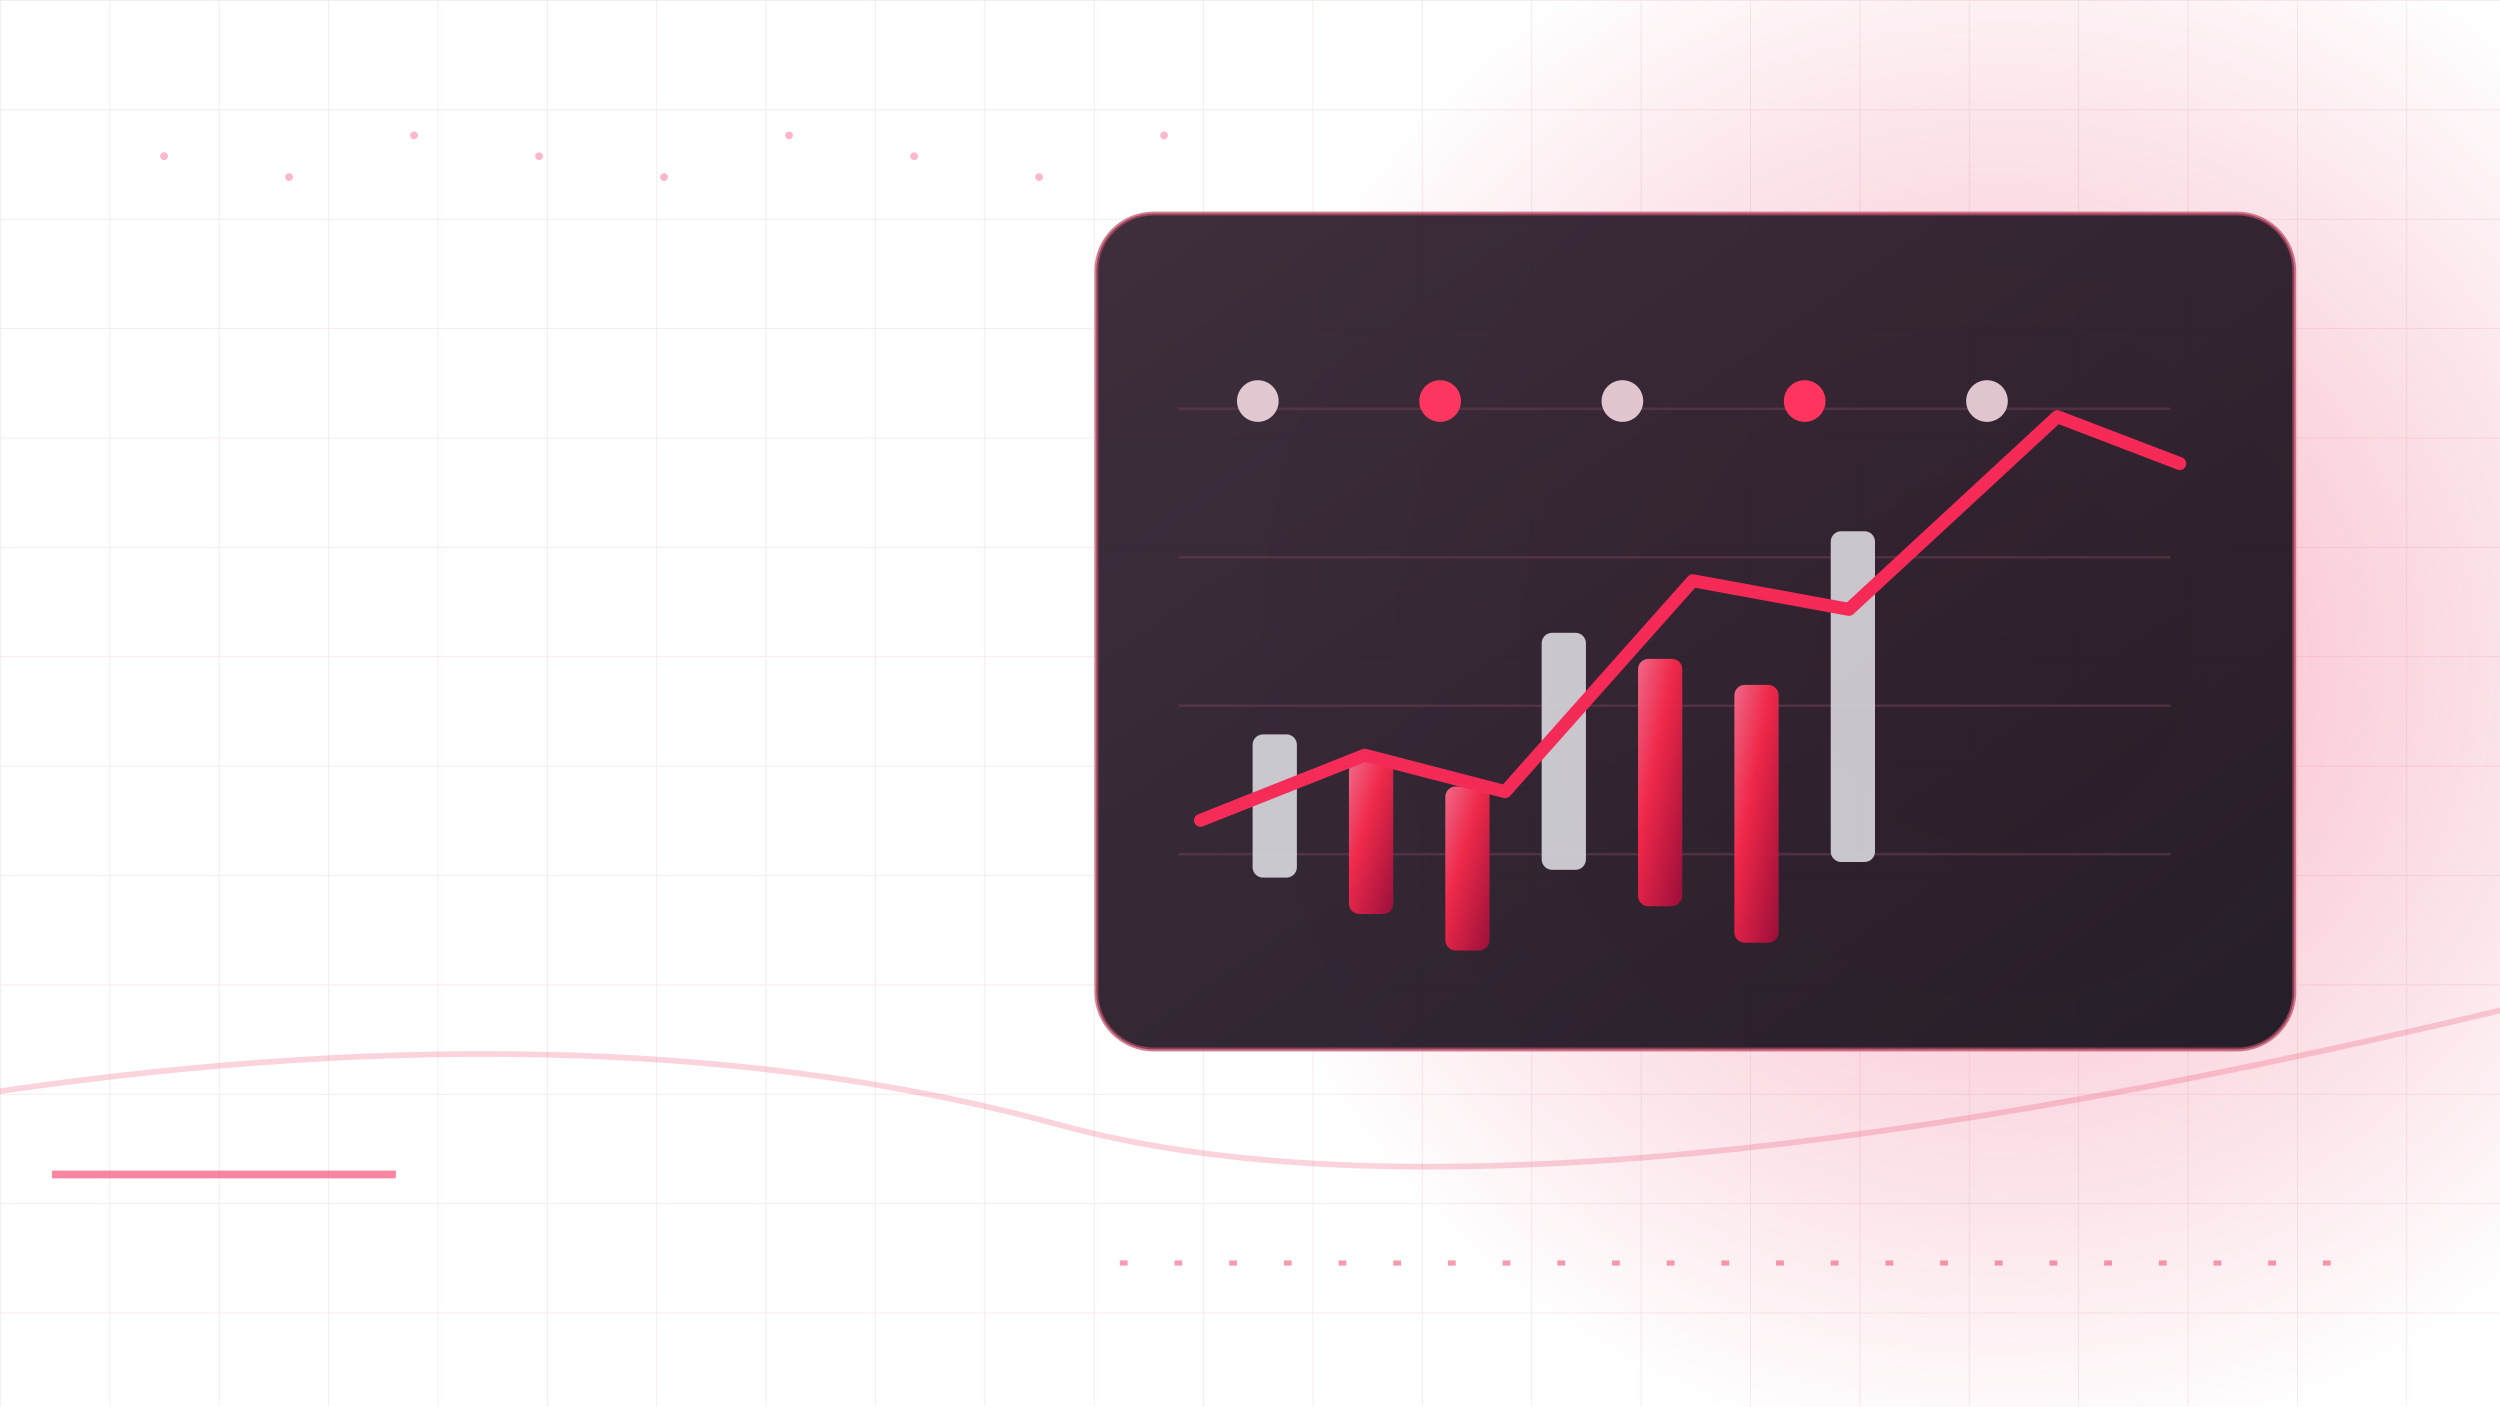
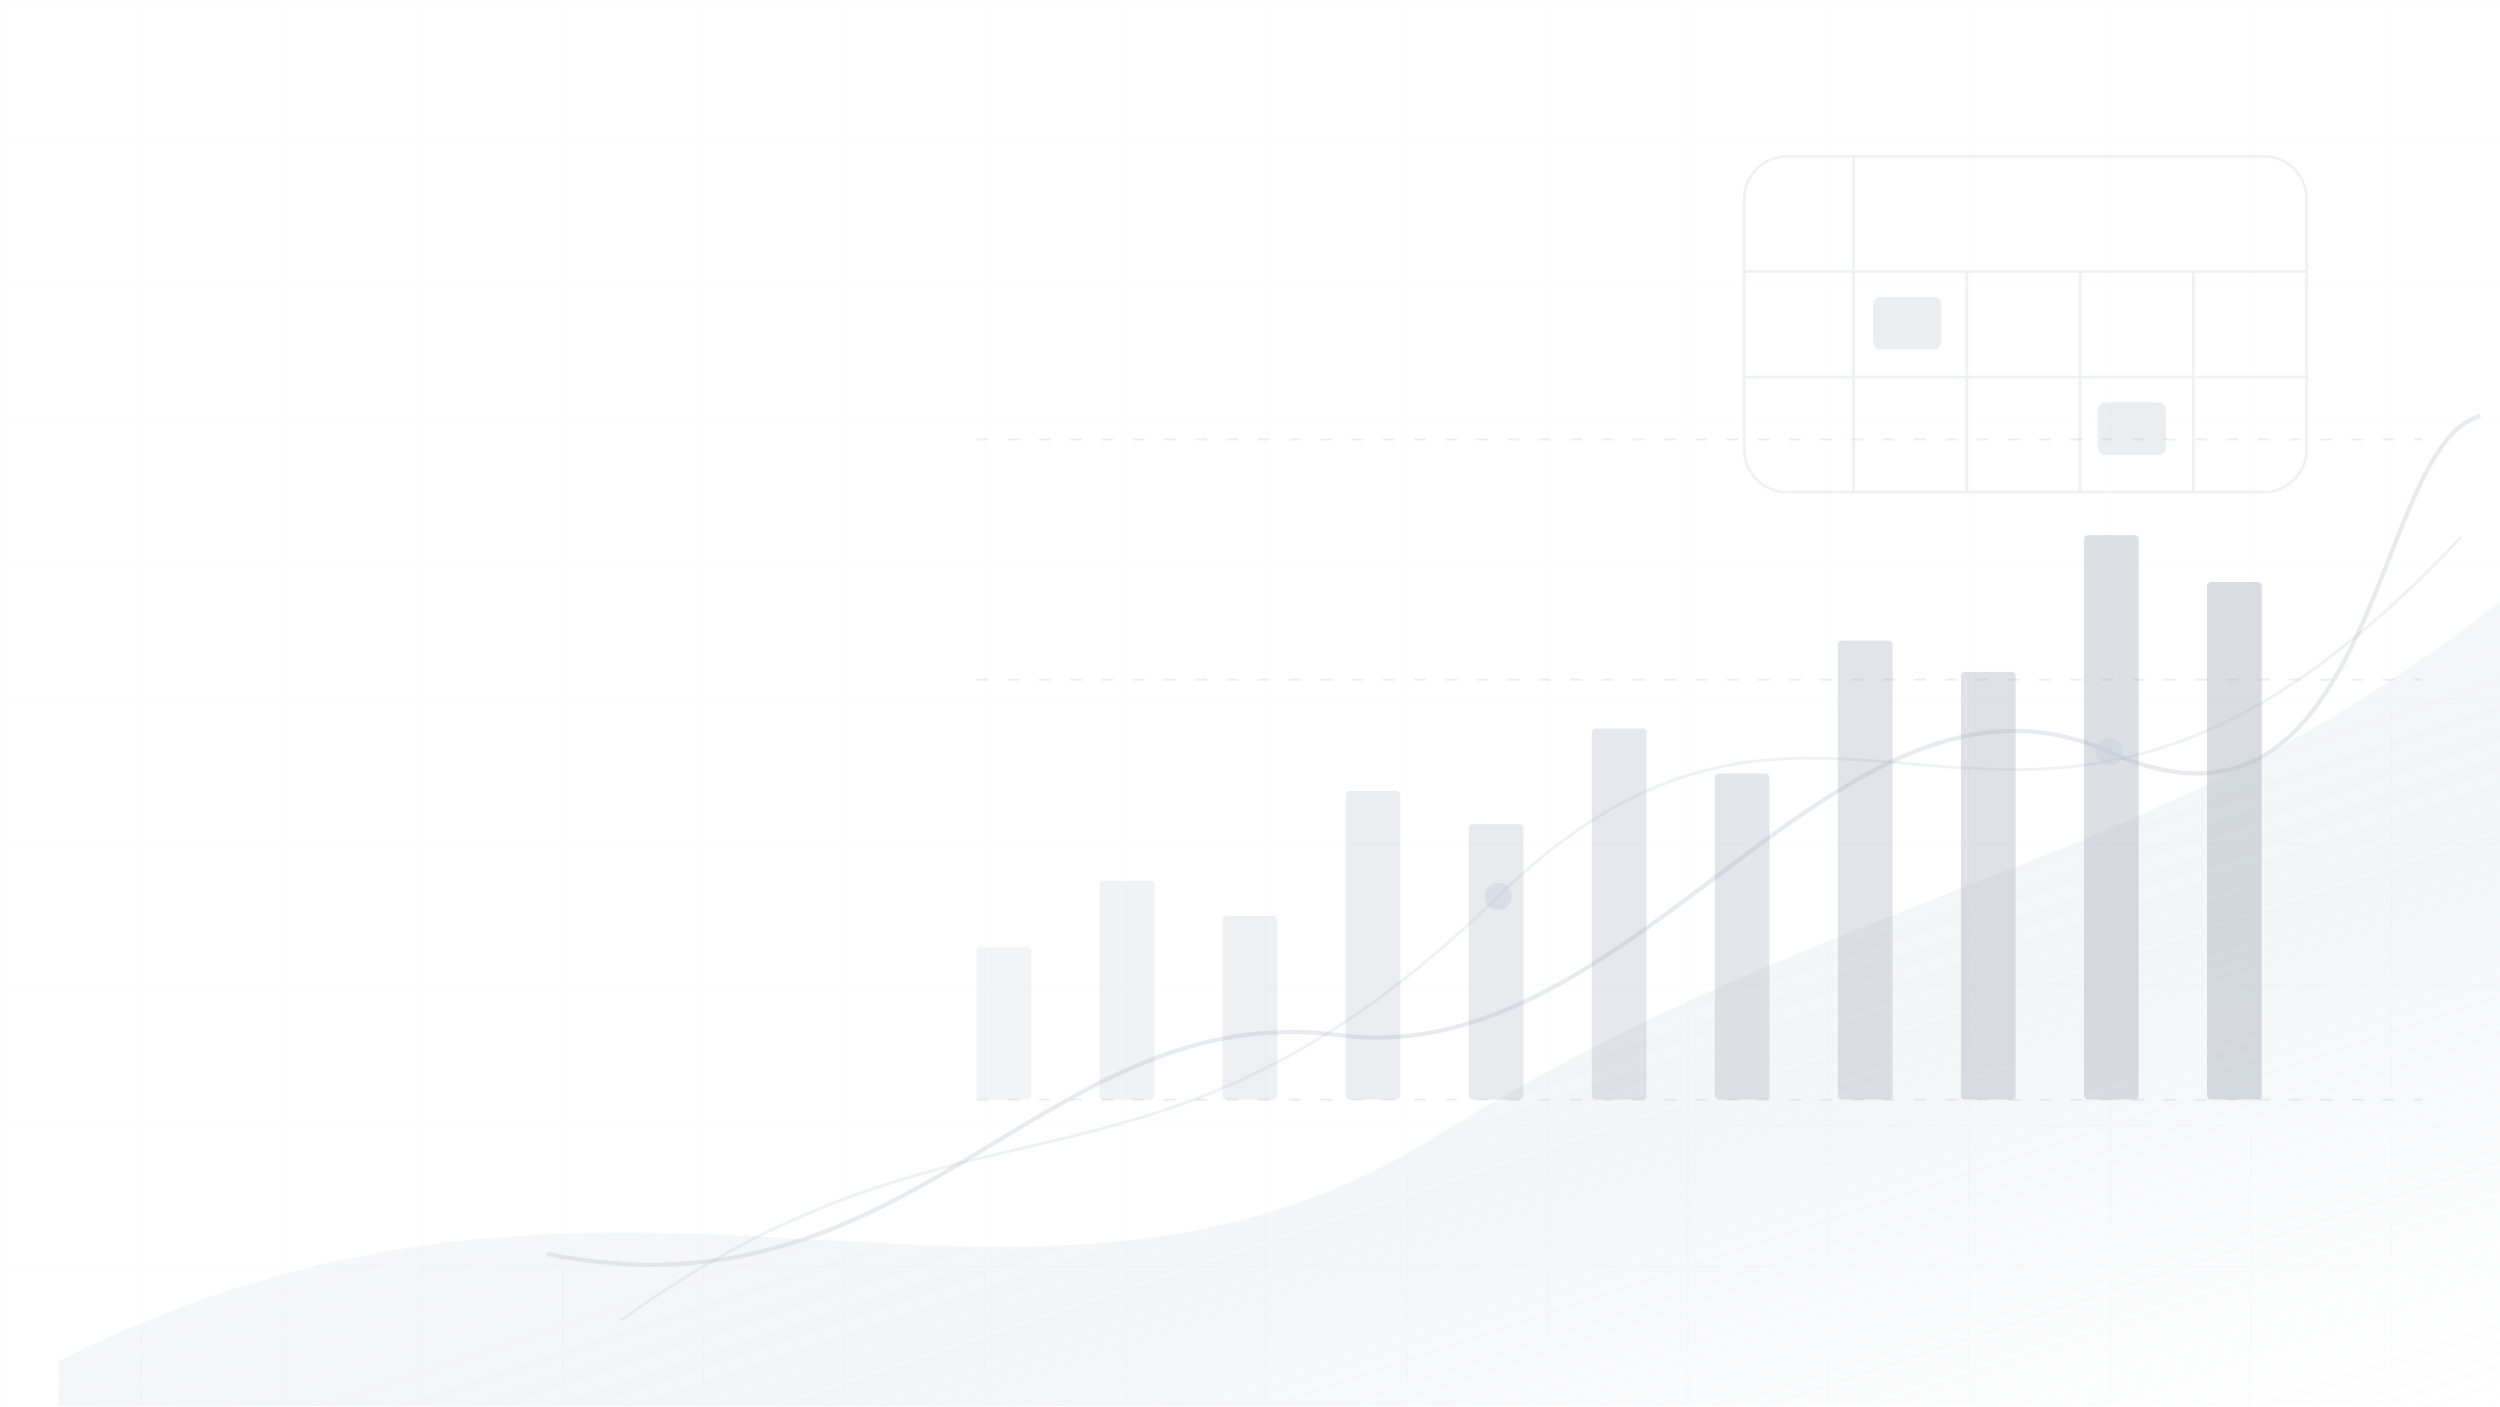
<svg xmlns="http://www.w3.org/2000/svg" width="960" height="540" viewBox="0 0 960 540" role="img" aria-labelledby="title desc">
  <defs>
-     <linearGradient id="bg" x1="0" y1="0" x2="1" y2="1">
-       <stop stop-color="#0a0b11" />
-       <stop offset=".55" stop-color="#120d16" />
-       <stop offset="1" stop-color="#220e1b" />
+     <pattern id="fine" width="72" height="72" patternUnits="userSpaceOnUse">
+       <path d="M72 0H0V72" fill="none" stroke="#A1A8B5" stroke-width=".7" opacity=".24" />
+     </pattern>
+     <linearGradient id="mist" x1="0" y1="0" x2="1" y2="1">
+       <stop stop-color="#9FA5B0" stop-opacity="0" />
+       <stop offset=".65" stop-color="#B0B3BE" stop-opacity=".12" />
+       <stop offset="1" stop-color="#BDC1CC" stop-opacity="0" />
    </linearGradient>
-     <linearGradient id="glass" x1="0" y1="0" x2="1" y2="1">
-       <stop stop-color="#2f1c2b" stop-opacity=".96" />
-       <stop offset="1" stop-color="#130f19" stop-opacity=".96" />
+     <linearGradient id="fade" x1="0" y1="0" x2="1" y2="0">
+       <stop stop-color="#9399A8" stop-opacity="0" />
+       <stop offset=".32" stop-color="#9399A8" stop-opacity=".15" />
+       <stop offset="1" stop-color="#BBC1CD" stop-opacity=".75" />
    </linearGradient>
-     <linearGradient id="red" x1="0" y1="0" x2=".9" y2="1">
-       <stop stop-color="#ff698c" />
-       <stop offset=".42" stop-color="#ff2145" />
-       <stop offset="1" stop-color="#a70735" />
+     <linearGradient id="ribbon" x1="0" y1="0" x2="1" y2="1">
+       <stop stop-color="#969CA8" stop-opacity="0" />
+       <stop offset=".65" stop-color="#BBC1CD" stop-opacity=".16" />
+       <stop offset="1" stop-color="#BBC1CD" stop-opacity="0" />
    </linearGradient>
-     <radialGradient id="glow">
-       <stop stop-color="#fa315d" stop-opacity=".35" />
-       <stop offset="1" stop-color="#d80c40" stop-opacity="0" />
-     </radialGradient>
-     <pattern id="grid" width="42" height="42" patternUnits="userSpaceOnUse">
-       <path d="M42 0H0V42" fill="none" stroke="#b34b68" stroke-width=".65" opacity=".28" />
-     </pattern>
  </defs>
-   <rect x="0" y="0" width="960" height="540" fill="none" />
-   <rect x="0" y="0" width="960" height="540" fill="url(#grid)" opacity=".45" />
-   <circle cx="768" cy="254" r="305" fill="url(#glow)" />
-   <path d="M0 419Q235 385 407 432T960 388" fill="none" stroke="#e7244e" stroke-width="2.2" stroke-linecap="round" stroke-linejoin="round" opacity=".2" />
-   <circle cx="63" cy="60" r="1.5" fill="#f73460" opacity=".35" />
-   <circle cx="111" cy="68" r="1.5" fill="#f73460" opacity=".35" />
-   <circle cx="159" cy="52" r="1.5" fill="#f73460" opacity=".35" />
-   <circle cx="207" cy="60" r="1.5" fill="#f73460" opacity=".35" />
-   <circle cx="255" cy="68" r="1.5" fill="#f73460" opacity=".35" />
-   <circle cx="303" cy="52" r="1.5" fill="#f73460" opacity=".35" />
-   <circle cx="351" cy="60" r="1.5" fill="#f73460" opacity=".35" />
-   <circle cx="399" cy="68" r="1.5" fill="#f73460" opacity=".35" />
-   <circle cx="447" cy="52" r="1.5" fill="#f73460" opacity=".35" />
-   <g opacity=".96">
-     <g transform="translate(421 82) scale(1)">
-       <rect x="0" y="0" width="460" height="321" fill="url(#glass)" rx="22" stroke="#b94360" stroke-opacity=".7" stroke-width="1.5" />
-       <path d="M32 75H412M32 132H412M32 189H412M32 246H412" fill="none" stroke="#5d3648" stroke-width="1" stroke-linecap="round" stroke-linejoin="round" opacity=".6" />
-       <rect x="60" y="200" width="17" height="55" fill="#d5d4da" rx="4" opacity=".92" />
-       <rect x="97" y="210" width="17" height="59" fill="url(#red)" rx="4" opacity=".92" />
-       <rect x="134" y="220" width="17" height="63" fill="url(#red)" rx="4" opacity=".92" />
-       <rect x="171" y="161" width="17" height="91" fill="#d5d4da" rx="4" opacity=".92" />
-       <rect x="208" y="171" width="17" height="95" fill="url(#red)" rx="4" opacity=".92" />
-       <rect x="245" y="181" width="17" height="99" fill="url(#red)" rx="4" opacity=".92" />
-       <rect x="282" y="122" width="17" height="127" fill="#d5d4da" rx="4" opacity=".92" />
-       <path d="M40 233L103 208 157 222 229 141 289 152 369 78 416 96" fill="none" stroke="#f52351" stroke-width="5" stroke-linecap="round" stroke-linejoin="round" />
-       <circle cx="62" cy="72" r="8" fill="#e0c5ce" />
-       <circle cx="132" cy="72" r="8" fill="#ff2f5a" />
-       <circle cx="202" cy="72" r="8" fill="#e0c5ce" />
-       <circle cx="272" cy="72" r="8" fill="#ff2f5a" />
-       <circle cx="342" cy="72" r="8" fill="#e0c5ce" />
+   <g transform="scale(.75)">
+     <rect width="1280" height="720" fill="url(#fine)" opacity=".25" />
+     <path d="M30 697C320 550 520 715 735 582S1100 450 1280 308L1280 720H30Z" fill="url(#ribbon)" />
+     <path d="M280 642C468 680 534 510 686 530S942 323 1080 385S1214 227 1270 213" stroke="#C7CDD8" stroke-width="2.2" fill="none" opacity=".42" />
+     <path d="M318 676C500 545 590 631 767 459S1035 515 1260 275" stroke="#B8BEC8" stroke-width="1.5" fill="none" opacity=".22" />
+     <path d="M500 563H1240M500 348H1240M500 225H1240" stroke="#ADB4C0" stroke-width="1" stroke-dasharray="6 10" opacity=".24" />
+     <rect x="500" y="485" width="28" height="78" rx="2" fill="#A0A9B7" opacity="0.13" />
+     <rect x="563" y="451" width="28" height="112" rx="2" fill="#A0A9B7" opacity="0.16" />
+     <rect x="626" y="469" width="28" height="94" rx="2" fill="#A0A9B7" opacity="0.18" />
+     <rect x="689" y="405" width="28" height="158" rx="2" fill="#A0A9B7" opacity="0.21" />
+     <rect x="752" y="422" width="28" height="141" rx="2" fill="#A0A9B7" opacity="0.24" />
+     <rect x="815" y="373" width="28" height="190" rx="2" fill="#A0A9B7" opacity="0.27" />
+     <rect x="878" y="396" width="28" height="167" rx="2" fill="#A0A9B7" opacity="0.29" />
+     <rect x="941" y="328" width="28" height="235" rx="2" fill="#A0A9B7" opacity="0.32" />
+     <rect x="1004" y="344" width="28" height="219" rx="2" fill="#A0A9B7" opacity="0.35" />
+     <rect x="1067" y="274" width="28" height="289" rx="2" fill="#A0A9B7" opacity="0.37" />
+     <rect x="1130" y="298" width="28" height="265" rx="2" fill="#A0A9B7" opacity="0.40" />
+     <circle cx="767" cy="459" r="7" fill="#CAD1DD" opacity=".5" />
+     <circle cx="1080" cy="385" r="7" fill="#CAD1DD" opacity=".53" />
+     <g opacity=".22" fill="none" stroke="#B8C0CC" stroke-width="1.4">
+       <rect x="893" y="80" width="288" height="172" rx="22" />
+       <path d="M893 139H1181M949 80v172M1007 139v113M1065 139v113M1123 139v113M893 193h288" />
+     </g>
+     <g fill="#B1B9C6" opacity=".25">
+       <rect x="959" y="152" width="35" height="27" rx="4" />
+       <rect x="1074" y="206" width="35" height="27" rx="4" />
    </g>
  </g>
-   <path d="M430 485H912" stroke="#f04265" stroke-width="2" stroke-dasharray="3 18" opacity=".52" />
-   <path d="M20 451H152" stroke="#f53661" stroke-width="3" opacity=".6" />
</svg>
